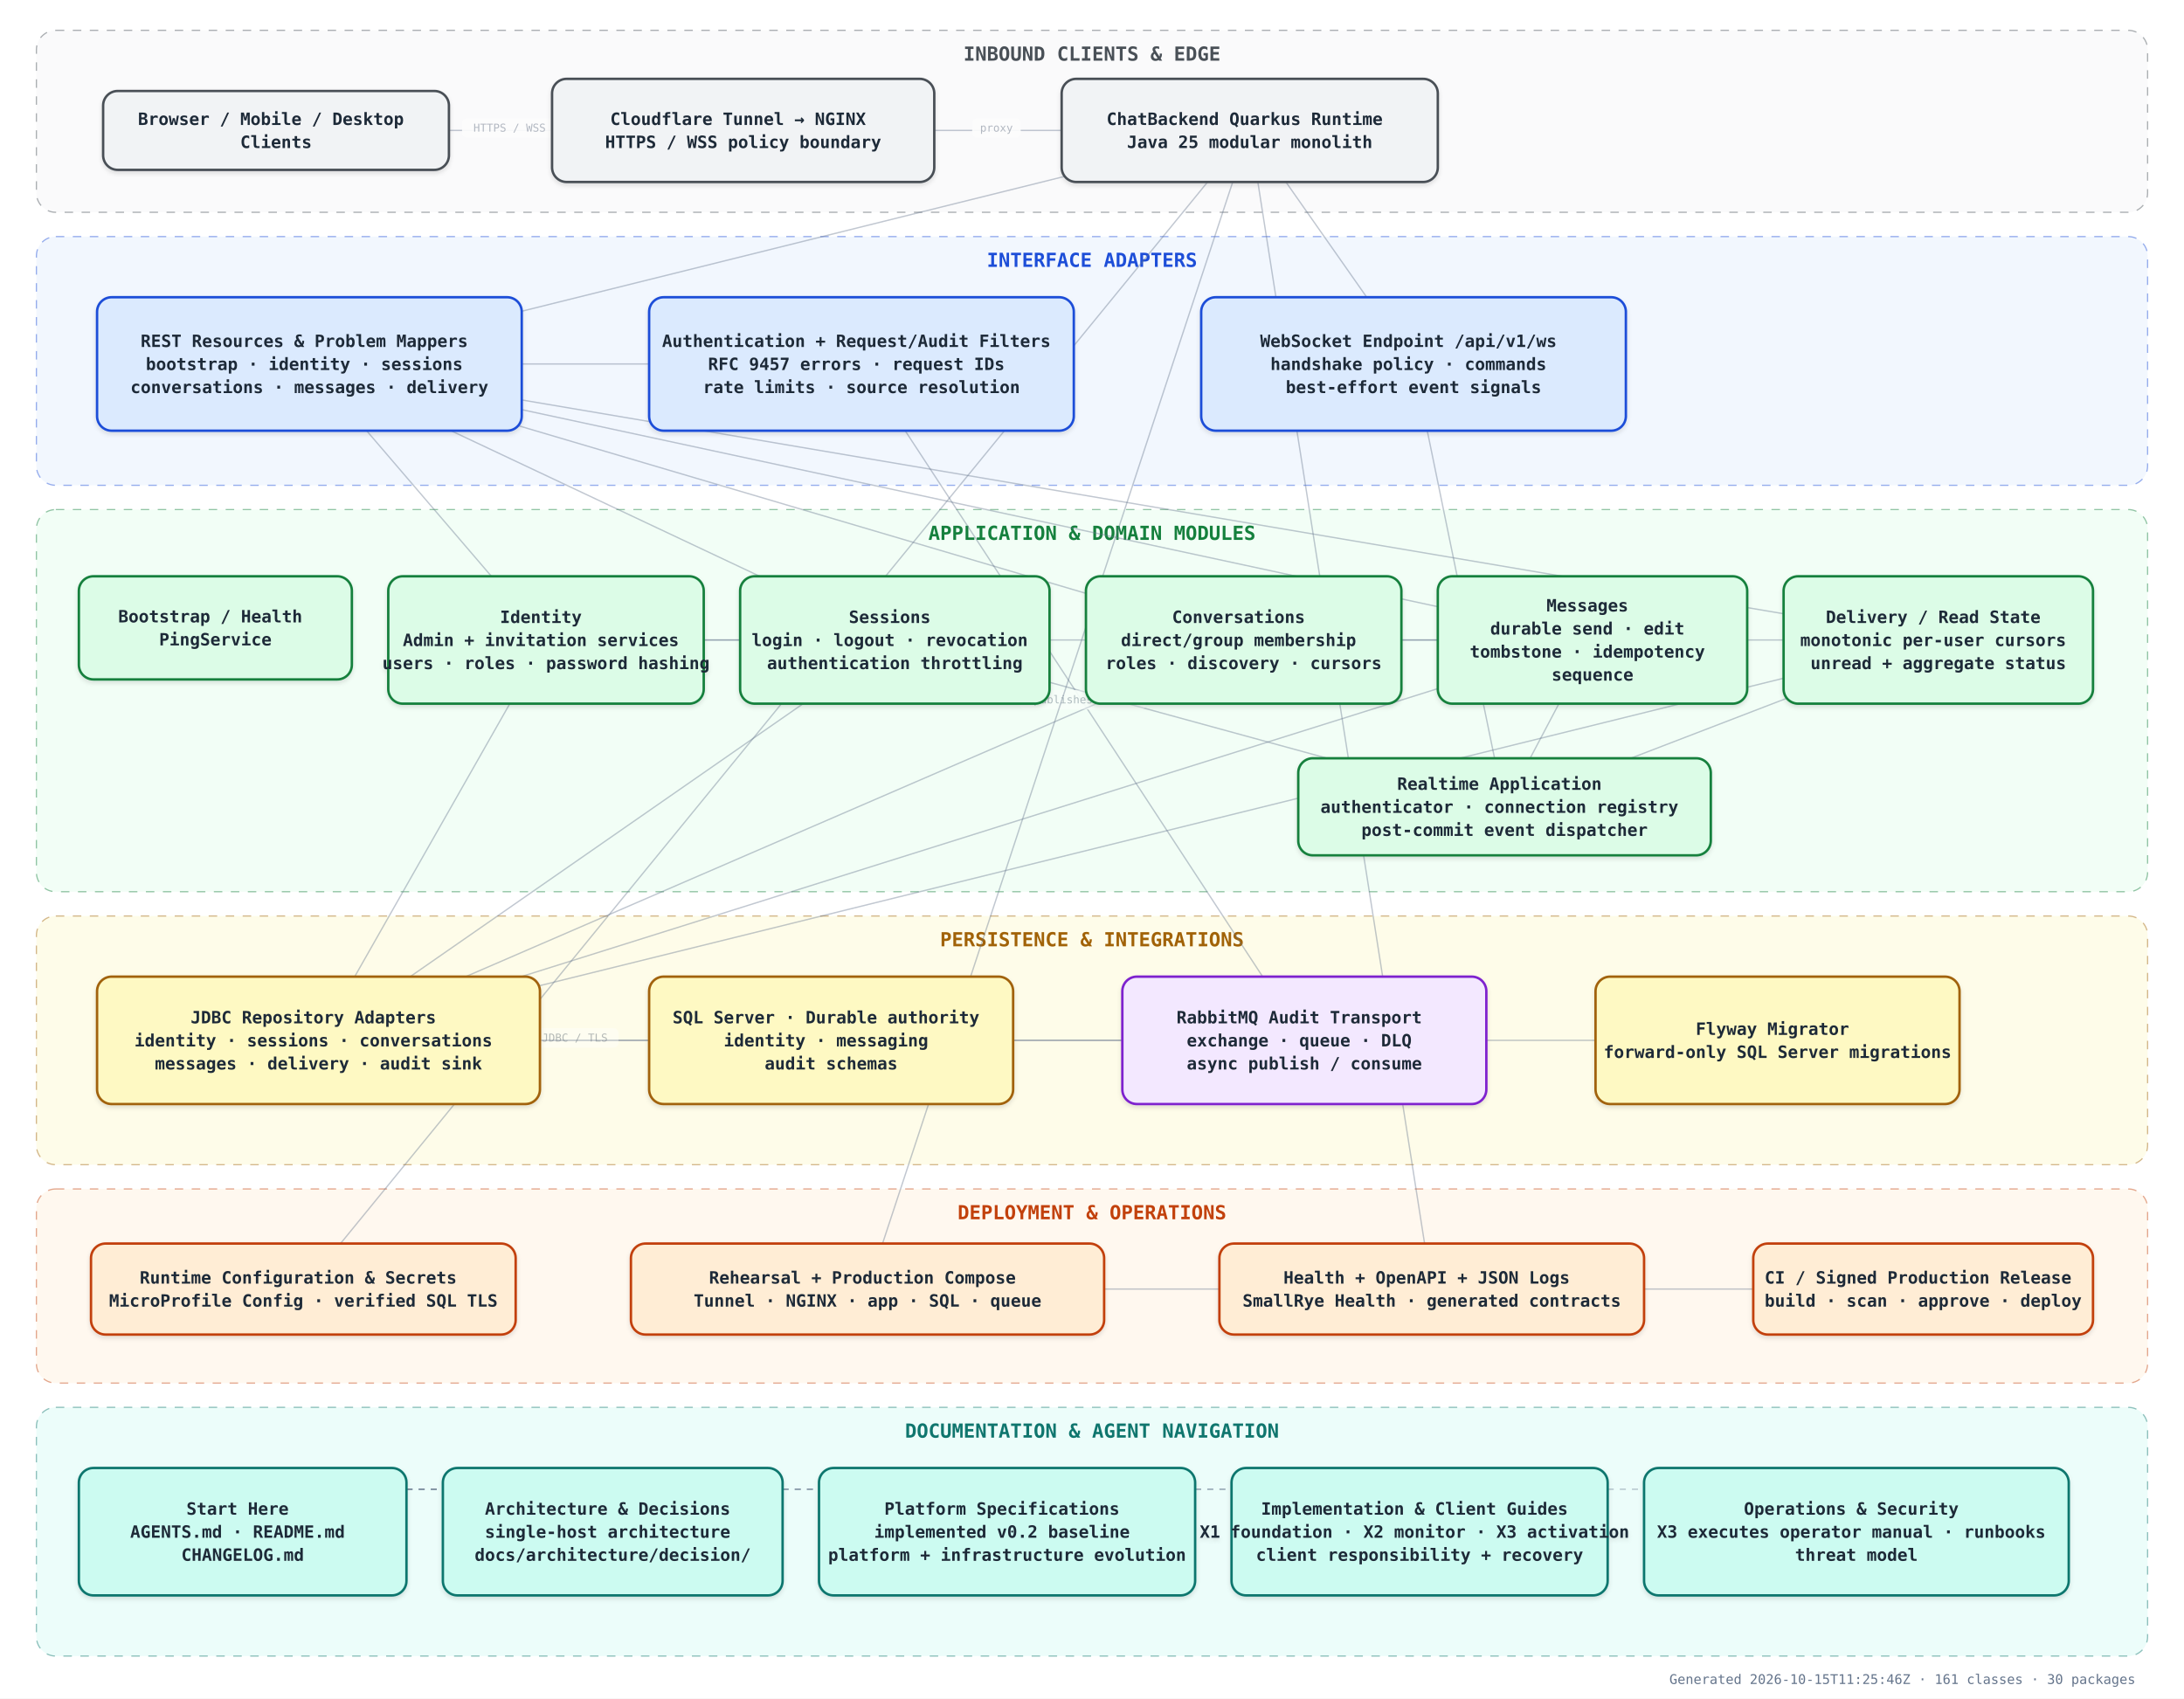
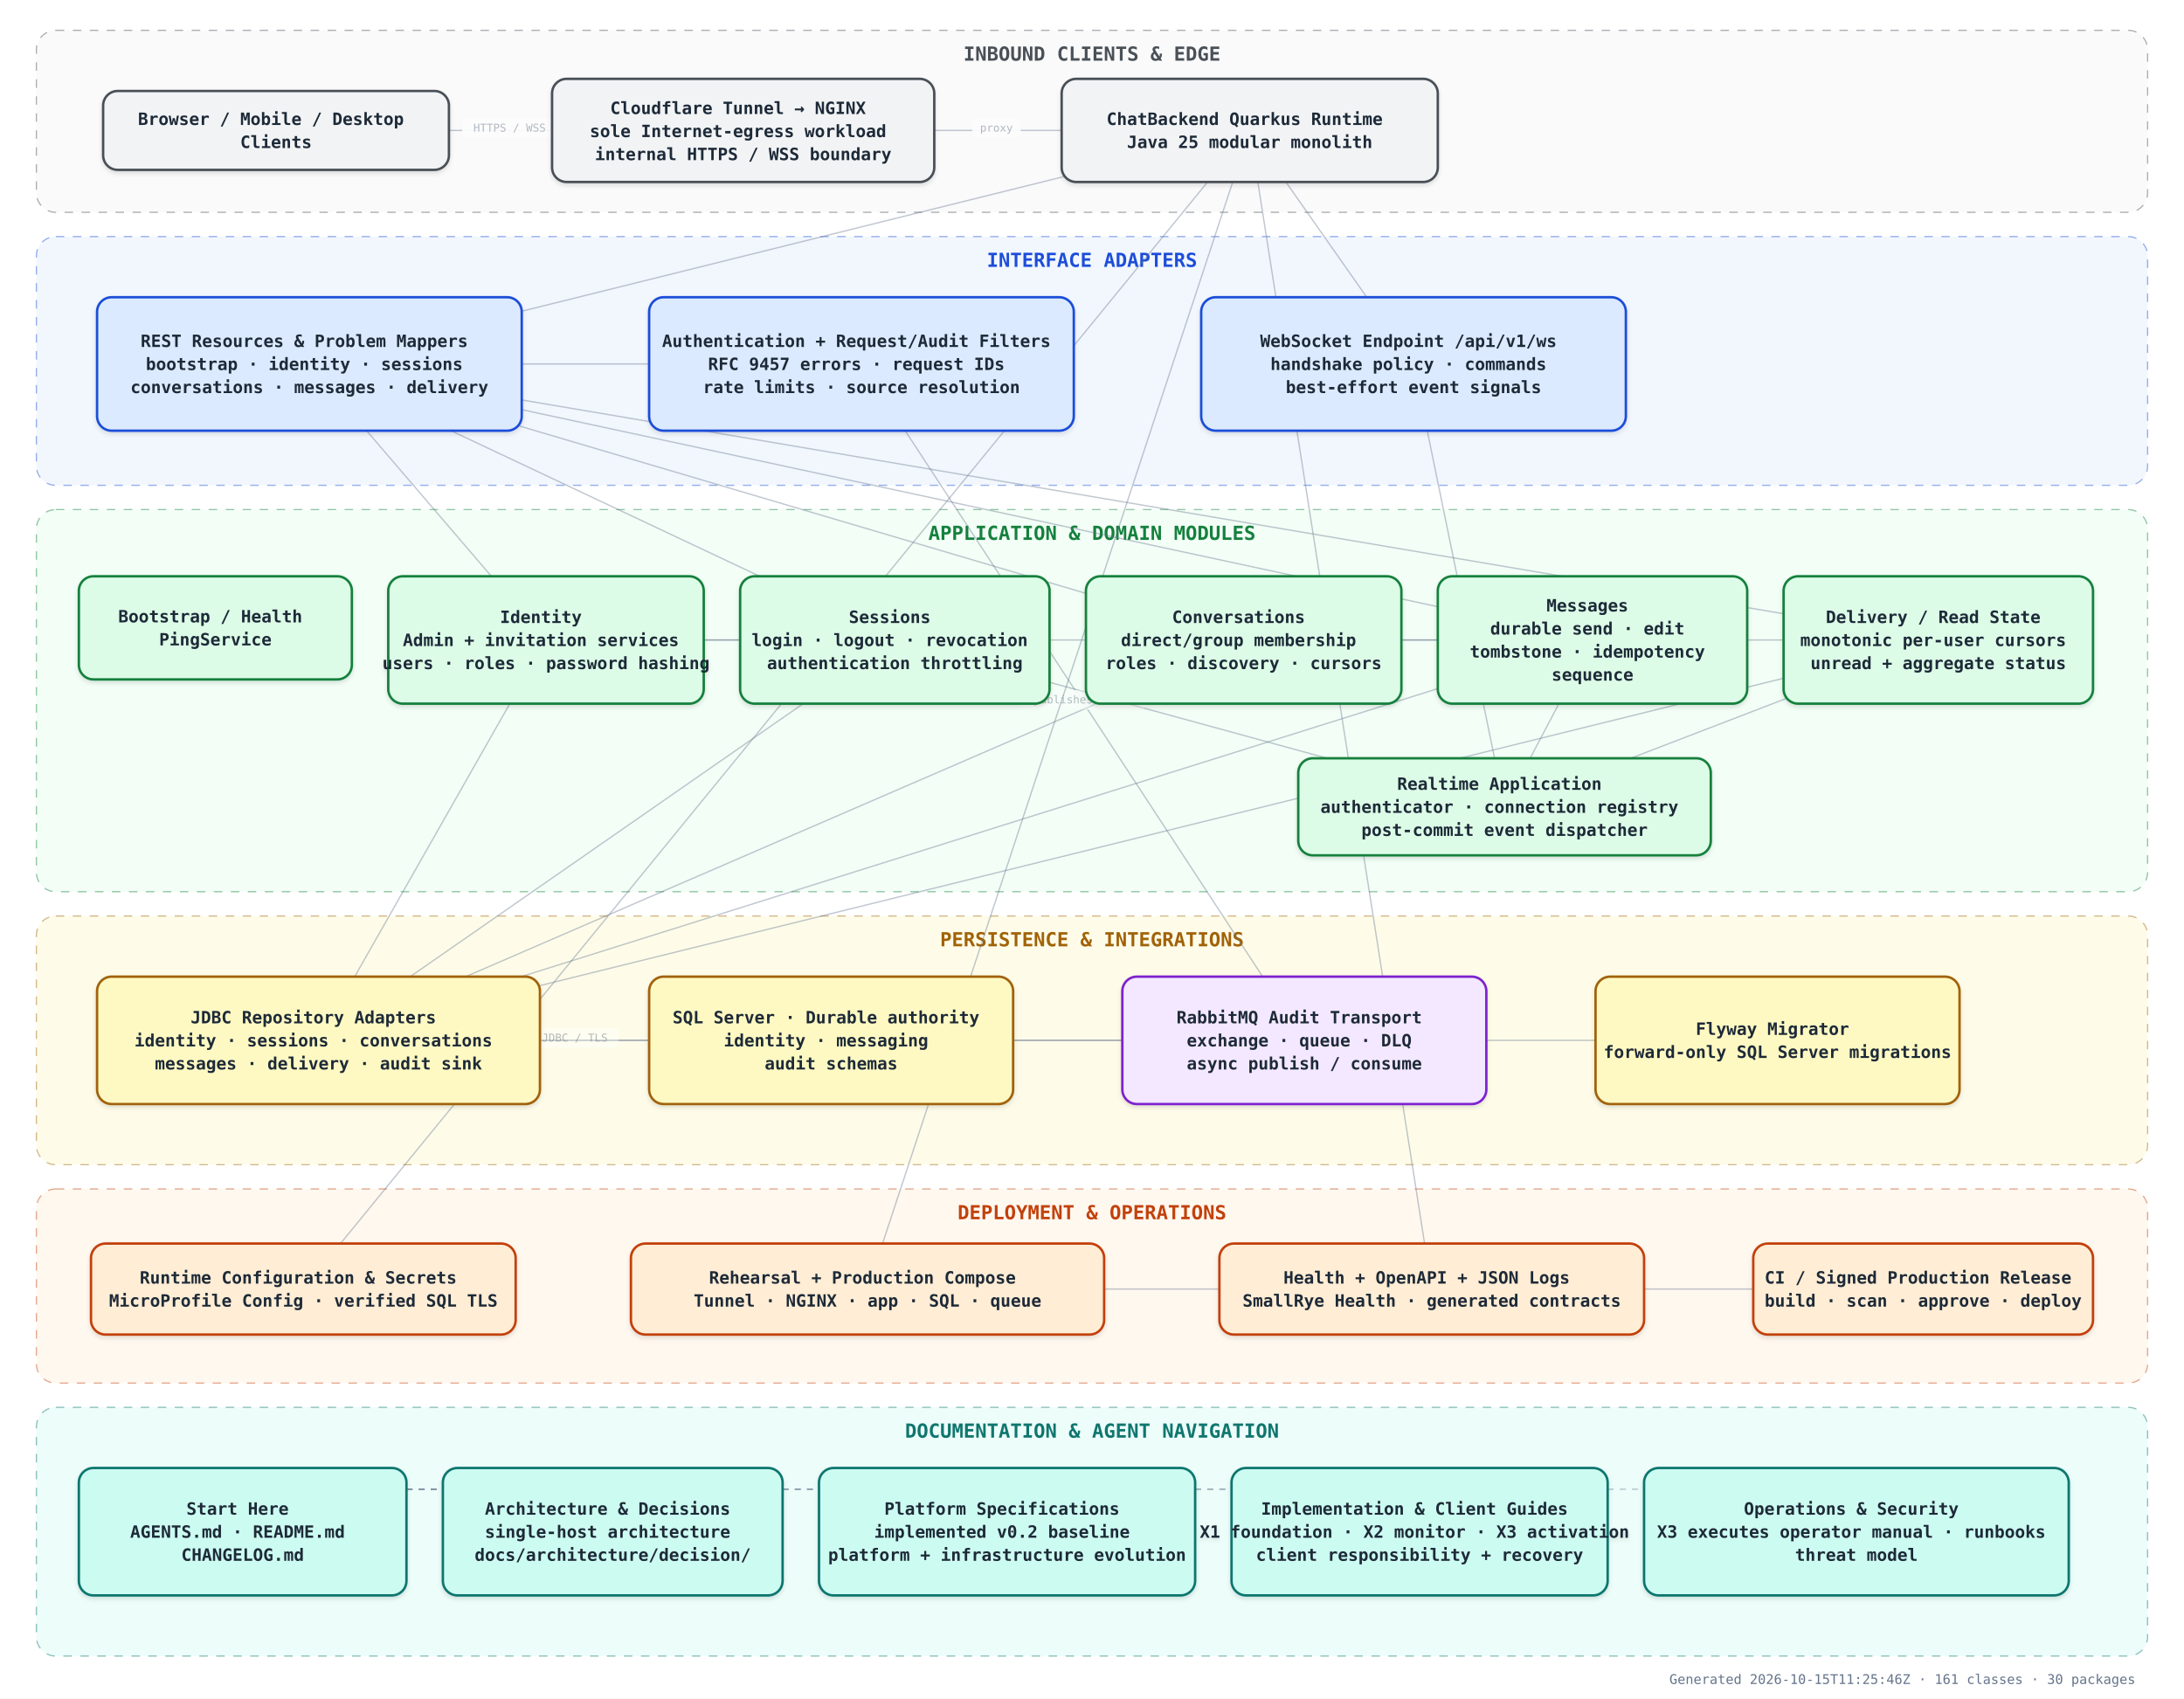
<svg xmlns="http://www.w3.org/2000/svg" width="1800" height="1400" viewBox="0 0 1800 1400" role="img" aria-labelledby="title desc">
  <defs>
    <marker id="arrow" viewBox="0 0 10 10" refX="9" refY="5" markerWidth="7" markerHeight="7" orient="auto-start-reverse">
      <path d="M 0 0 L 10 5 L 0 10 z" fill="#64748b" />
    </marker>
    <filter id="shadow">
      <feDropShadow dx="0" dy="2" stdDeviation="2" flood-opacity="0.12" />
    </filter>
  </defs>
  <rect width="1800" height="1400" fill="#ffffff" />
  <g>
    <rect x="30" y="25" width="1740" height="150" rx="16" fill="#f1f3f5" fill-opacity=".36" stroke="#495057" stroke-opacity=".45" stroke-dasharray="7 7" />
    <text x="900" y="50" text-anchor="middle" font-family="ui-monospace, SFMono-Regular, Menlo, monospace" font-size="16" font-weight="700" fill="#495057">
      <tspan x="900" dy="0">INBOUND CLIENTS &amp; EDGE</tspan>
    </text>
  </g>
  <g>
    <rect x="30" y="195" width="1740" height="205" rx="16" fill="#dbeafe" fill-opacity=".36" stroke="#1d4ed8" stroke-opacity=".45" stroke-dasharray="7 7" />
    <text x="900" y="220" text-anchor="middle" font-family="ui-monospace, SFMono-Regular, Menlo, monospace" font-size="16" font-weight="700" fill="#1d4ed8">
      <tspan x="900" dy="0">INTERFACE ADAPTERS</tspan>
    </text>
  </g>
  <g>
    <rect x="30" y="420" width="1740" height="315" rx="16" fill="#dcfce7" fill-opacity=".36" stroke="#15803d" stroke-opacity=".45" stroke-dasharray="7 7" />
    <text x="900" y="445" text-anchor="middle" font-family="ui-monospace, SFMono-Regular, Menlo, monospace" font-size="16" font-weight="700" fill="#15803d">
      <tspan x="900" dy="0">APPLICATION &amp; DOMAIN MODULES</tspan>
    </text>
  </g>
  <g>
    <rect x="30" y="755" width="1740" height="205" rx="16" fill="#fef9c3" fill-opacity=".36" stroke="#a16207" stroke-opacity=".45" stroke-dasharray="7 7" />
    <text x="900" y="780" text-anchor="middle" font-family="ui-monospace, SFMono-Regular, Menlo, monospace" font-size="16" font-weight="700" fill="#a16207">
      <tspan x="900" dy="0">PERSISTENCE &amp; INTEGRATIONS</tspan>
    </text>
  </g>
  <g>
    <rect x="30" y="980" width="1740" height="160" rx="16" fill="#ffedd5" fill-opacity=".36" stroke="#c2410c" stroke-opacity=".45" stroke-dasharray="7 7" />
    <text x="900" y="1005" text-anchor="middle" font-family="ui-monospace, SFMono-Regular, Menlo, monospace" font-size="16" font-weight="700" fill="#c2410c">
      <tspan x="900" dy="0">DEPLOYMENT &amp; OPERATIONS</tspan>
    </text>
  </g>
  <g>
    <rect x="30" y="1160" width="1740" height="205" rx="16" fill="#ccfbf1" fill-opacity=".36" stroke="#0f766e" stroke-opacity=".45" stroke-dasharray="7 7" />
    <text x="900" y="1185" text-anchor="middle" font-family="ui-monospace, SFMono-Regular, Menlo, monospace" font-size="16" font-weight="700" fill="#0f766e">
      <tspan x="900" dy="0">DOCUMENTATION &amp; AGENT NAVIGATION</tspan>
    </text>
  </g>
  <g opacity=".4">
    <path d="M 227.5 107.5 L 612.5 107.5" fill="none" stroke="#64748b" stroke-width="1.1" marker-end="url(#arrow)" />
    <rect x="380.8" y="97.5" width="78.4" height="16" rx="4" fill="white" fill-opacity=".92" />
    <text x="420" y="108.5" text-anchor="middle" font-family="ui-monospace, monospace" font-size="9" fill="#475569">HTTPS / WSS</text>
  </g>
  <g opacity=".4">
    <path d="M 612.5 107.5 L 1030 107.5" fill="none" stroke="#64748b" stroke-width="1.1" marker-end="url(#arrow)" />
    <rect x="801.25" y="97.5" width="40" height="16" rx="4" fill="white" fill-opacity=".92" />
    <text x="821.25" y="108.5" text-anchor="middle" font-family="ui-monospace, monospace" font-size="9" fill="#475569">proxy</text>
  </g>
  <g opacity=".4">
    <path d="M 1030 107.5 L 255 300" fill="none" stroke="#64748b" stroke-width="1.1" marker-end="url(#arrow)" />
  </g>
  <g opacity=".4">
    <path d="M 1030 107.5 L 1165 300" fill="none" stroke="#64748b" stroke-width="1.1" marker-end="url(#arrow)" />
  </g>
  <g opacity=".4">
    <path d="M 255 300 L 710 300" fill="none" stroke="#64748b" stroke-width="1.1" marker-end="url(#arrow)" />
  </g>
  <g opacity=".4">
    <path d="M 255 300 L 450 527.5" fill="none" stroke="#64748b" stroke-width="1.1" marker-end="url(#arrow)" />
  </g>
  <g opacity=".4">
    <path d="M 255 300 L 737.5 527.5" fill="none" stroke="#64748b" stroke-width="1.1" marker-end="url(#arrow)" />
  </g>
  <g opacity=".4">
    <path d="M 255 300 L 1025 527.5" fill="none" stroke="#64748b" stroke-width="1.1" marker-end="url(#arrow)" />
  </g>
  <g opacity=".4">
    <path d="M 255 300 L 1312.5 527.5" fill="none" stroke="#64748b" stroke-width="1.1" marker-end="url(#arrow)" />
  </g>
  <g opacity=".4">
    <path d="M 255 300 L 1597.5 527.5" fill="none" stroke="#64748b" stroke-width="1.1" marker-end="url(#arrow)" />
  </g>
  <g opacity=".4">
    <path d="M 1165 300 L 1240 665" fill="none" stroke="#64748b" stroke-width="1.1" marker-end="url(#arrow)" />
  </g>
  <g opacity=".4">
    <path d="M 737.5 527.5 L 450 527.5" fill="none" stroke="#64748b" stroke-width="1.1" marker-end="url(#arrow)" />
  </g>
  <g opacity=".4">
    <path d="M 1025 527.5 L 450 527.5" fill="none" stroke="#64748b" stroke-width="1.1" marker-end="url(#arrow)" />
  </g>
  <g opacity=".4">
    <path d="M 1312.5 527.5 L 1025 527.5" fill="none" stroke="#64748b" stroke-width="1.1" marker-end="url(#arrow)" />
  </g>
  <g opacity=".4">
    <path d="M 1597.5 527.5 L 1025 527.5" fill="none" stroke="#64748b" stroke-width="1.1" marker-end="url(#arrow)" />
  </g>
  <g opacity=".4">
    <path d="M 1312.5 527.5 L 1240 665" fill="none" stroke="#64748b" stroke-width="1.1" marker-end="url(#arrow)" />
  </g>
  <g opacity=".4">
    <path d="M 1597.5 527.5 L 1240 665" fill="none" stroke="#64748b" stroke-width="1.1" marker-end="url(#arrow)" />
  </g>
  <g opacity=".4">
    <path d="M 737.5 527.5 L 1240 665" fill="none" stroke="#64748b" stroke-width="1.1" marker-end="url(#arrow)" />
  </g>
  <g opacity=".4">
    <path d="M 450 527.5 L 262.5 857.5" fill="none" stroke="#64748b" stroke-width="1.1" marker-end="url(#arrow)" />
  </g>
  <g opacity=".4">
    <path d="M 737.5 527.5 L 262.5 857.5" fill="none" stroke="#64748b" stroke-width="1.1" marker-end="url(#arrow)" />
  </g>
  <g opacity=".4">
    <path d="M 1025 527.5 L 262.5 857.5" fill="none" stroke="#64748b" stroke-width="1.1" marker-end="url(#arrow)" />
  </g>
  <g opacity=".4">
    <path d="M 1312.5 527.5 L 262.5 857.5" fill="none" stroke="#64748b" stroke-width="1.1" marker-end="url(#arrow)" />
  </g>
  <g opacity=".4">
    <path d="M 1597.5 527.5 L 262.5 857.5" fill="none" stroke="#64748b" stroke-width="1.1" marker-end="url(#arrow)" />
  </g>
  <g opacity=".4">
    <path d="M 262.5 857.5 L 685 857.5" fill="none" stroke="#64748b" stroke-width="1.1" marker-end="url(#arrow)" />
    <rect x="437.75" y="847.5" width="72" height="16" rx="4" fill="white" fill-opacity=".92" />
    <text x="473.75" y="858.5" text-anchor="middle" font-family="ui-monospace, monospace" font-size="9" fill="#475569">JDBC / TLS</text>
  </g>
  <g opacity=".4">
    <path d="M 710 300 L 1075 857.5" fill="none" stroke="#64748b" stroke-width="1.1" marker-end="url(#arrow)" />
    <rect x="840.5" y="568.75" width="104" height="16" rx="4" fill="white" fill-opacity=".92" />
    <text x="892.5" y="579.75" text-anchor="middle" font-family="ui-monospace, monospace" font-size="9" fill="#475569">publishes audit</text>
  </g>
  <g opacity=".4">
    <path d="M 1075 857.5 L 262.5 857.5" fill="none" stroke="#64748b" stroke-width="1.1" marker-end="url(#arrow)" />
    <rect x="639.15" y="847.5" width="59.2" height="16" rx="4" fill="white" fill-opacity=".92" />
    <text x="668.75" y="858.5" text-anchor="middle" font-family="ui-monospace, monospace" font-size="9" fill="#475569">consumes</text>
  </g>
  <g opacity=".4">
    <path d="M 1465 857.5 L 685 857.5" fill="none" stroke="#64748b" stroke-width="1.1" marker-end="url(#arrow)" />
    <rect x="1045.4" y="847.5" width="59.2" height="16" rx="4" fill="white" fill-opacity=".92" />
    <text x="1075" y="858.5" text-anchor="middle" font-family="ui-monospace, monospace" font-size="9" fill="#475569">migrates</text>
  </g>
  <g opacity=".4">
    <path d="M 250 1062.5 L 1030 107.5" fill="none" stroke="#64748b" stroke-width="1.1" marker-end="url(#arrow)" />
  </g>
  <g opacity=".4">
    <path d="M 715 1062.5 L 1030 107.5" fill="none" stroke="#64748b" stroke-width="1.1" marker-end="url(#arrow)" />
  </g>
  <g opacity=".4">
    <path d="M 1180 1062.5 L 1030 107.5" fill="none" stroke="#64748b" stroke-width="1.1" marker-end="url(#arrow)" />
  </g>
  <g opacity=".4">
    <path d="M 1585 1062.5 L 715 1062.5" fill="none" stroke="#64748b" stroke-width="1.1" marker-end="url(#arrow)" />
  </g>
  <g opacity=".4">
    <path d="M 200 1262.5 L 200 1227.5 L 505 1227.5 L 505 1262.5" fill="none" stroke="#64748b" stroke-width="1.1" stroke-dasharray="5 5" marker-end="url(#arrow)" />
  </g>
  <g opacity=".4">
    <path d="M 200 1262.5 L 200 1227.5 L 830 1227.5 L 830 1262.5" fill="none" stroke="#64748b" stroke-width="1.1" stroke-dasharray="5 5" marker-end="url(#arrow)" />
  </g>
  <g opacity=".4">
    <path d="M 200 1262.5 L 200 1227.5 L 1170 1227.5 L 1170 1262.5" fill="none" stroke="#64748b" stroke-width="1.1" stroke-dasharray="5 5" marker-end="url(#arrow)" />
  </g>
  <g opacity=".4">
    <path d="M 200 1262.5 L 200 1227.5 L 1530 1227.5 L 1530 1262.5" fill="none" stroke="#64748b" stroke-width="1.1" stroke-dasharray="5 5" marker-end="url(#arrow)" />
  </g>
  <g filter="url(#shadow)">
    <rect x="85" y="75" width="285" height="65" rx="12" fill="#f1f3f5" stroke="#495057" stroke-width="2" />
    <text x="227.5" y="103" text-anchor="middle" font-family="ui-monospace, SFMono-Regular, Menlo, monospace" font-size="14" font-weight="600" fill="#1f2937">
      <tspan x="227.5" dy="0">Browser / Mobile / Desktop</tspan>
      <tspan x="227.5" dy="19">Clients</tspan>
    </text>
  </g>
  <g filter="url(#shadow)">
    <rect x="455" y="65" width="315" height="85" rx="12" fill="#f1f3f5" stroke="#495057" stroke-width="2" />
-     <text x="612.5" y="103" text-anchor="middle" font-family="ui-monospace, SFMono-Regular, Menlo, monospace" font-size="14" font-weight="600" fill="#1f2937">
+     <text x="612.5" y="94" text-anchor="middle" font-family="ui-monospace, SFMono-Regular, Menlo, monospace" font-size="14" font-weight="600" fill="#1f2937">
      <tspan x="612.5" dy="0">Cloudflare Tunnel → NGINX</tspan>
-       <tspan x="612.5" dy="19">HTTPS / WSS policy boundary</tspan>
+       <tspan x="612.5" dy="19">sole Internet-egress workload</tspan>
+       <tspan x="612.5" dy="19">internal HTTPS / WSS boundary</tspan>
    </text>
  </g>
  <g filter="url(#shadow)">
    <rect x="875" y="65" width="310" height="85" rx="12" fill="#f1f3f5" stroke="#495057" stroke-width="2" />
    <text x="1030" y="103" text-anchor="middle" font-family="ui-monospace, SFMono-Regular, Menlo, monospace" font-size="14" font-weight="600" fill="#1f2937">
      <tspan x="1030" dy="0">ChatBackend Quarkus Runtime</tspan>
      <tspan x="1030" dy="19">Java 25 modular monolith</tspan>
    </text>
  </g>
  <g filter="url(#shadow)">
    <rect x="80" y="245" width="350" height="110" rx="12" fill="#dbeafe" stroke="#1d4ed8" stroke-width="2" />
    <text x="255" y="286" text-anchor="middle" font-family="ui-monospace, SFMono-Regular, Menlo, monospace" font-size="14" font-weight="600" fill="#1f2937">
      <tspan x="255" dy="0">REST Resources &amp; Problem Mappers</tspan>
      <tspan x="255" dy="19">bootstrap · identity · sessions</tspan>
      <tspan x="255" dy="19">conversations · messages · delivery</tspan>
    </text>
  </g>
  <g filter="url(#shadow)">
    <rect x="535" y="245" width="350" height="110" rx="12" fill="#dbeafe" stroke="#1d4ed8" stroke-width="2" />
    <text x="710" y="286" text-anchor="middle" font-family="ui-monospace, SFMono-Regular, Menlo, monospace" font-size="14" font-weight="600" fill="#1f2937">
      <tspan x="710" dy="0">Authentication + Request/Audit Filters</tspan>
      <tspan x="710" dy="19">RFC 9457 errors · request IDs</tspan>
      <tspan x="710" dy="19">rate limits · source resolution</tspan>
    </text>
  </g>
  <g filter="url(#shadow)">
    <rect x="990" y="245" width="350" height="110" rx="12" fill="#dbeafe" stroke="#1d4ed8" stroke-width="2" />
    <text x="1165" y="286" text-anchor="middle" font-family="ui-monospace, SFMono-Regular, Menlo, monospace" font-size="14" font-weight="600" fill="#1f2937">
      <tspan x="1165" dy="0">WebSocket Endpoint /api/v1/ws</tspan>
      <tspan x="1165" dy="19">handshake policy · commands</tspan>
      <tspan x="1165" dy="19">best-effort event signals</tspan>
    </text>
  </g>
  <g filter="url(#shadow)">
    <rect x="65" y="475" width="225" height="85" rx="12" fill="#dcfce7" stroke="#15803d" stroke-width="2" />
    <text x="177.5" y="513" text-anchor="middle" font-family="ui-monospace, SFMono-Regular, Menlo, monospace" font-size="14" font-weight="600" fill="#1f2937">
      <tspan x="177.5" dy="0">Bootstrap / Health</tspan>
      <tspan x="177.5" dy="19">PingService</tspan>
    </text>
  </g>
  <g filter="url(#shadow)">
    <rect x="320" y="475" width="260" height="105" rx="12" fill="#dcfce7" stroke="#15803d" stroke-width="2" />
    <text x="450" y="513.5" text-anchor="middle" font-family="ui-monospace, SFMono-Regular, Menlo, monospace" font-size="14" font-weight="600" fill="#1f2937">
      <tspan x="450" dy="0">Identity</tspan>
      <tspan x="450" dy="19">Admin + invitation services</tspan>
      <tspan x="450" dy="19">users · roles · password hashing</tspan>
    </text>
  </g>
  <g filter="url(#shadow)">
    <rect x="610" y="475" width="255" height="105" rx="12" fill="#dcfce7" stroke="#15803d" stroke-width="2" />
    <text x="737.5" y="513.5" text-anchor="middle" font-family="ui-monospace, SFMono-Regular, Menlo, monospace" font-size="14" font-weight="600" fill="#1f2937">
      <tspan x="737.5" dy="0">Sessions</tspan>
      <tspan x="737.5" dy="19">login · logout · revocation</tspan>
      <tspan x="737.5" dy="19">authentication throttling</tspan>
    </text>
  </g>
  <g filter="url(#shadow)">
    <rect x="895" y="475" width="260" height="105" rx="12" fill="#dcfce7" stroke="#15803d" stroke-width="2" />
    <text x="1025" y="513.5" text-anchor="middle" font-family="ui-monospace, SFMono-Regular, Menlo, monospace" font-size="14" font-weight="600" fill="#1f2937">
      <tspan x="1025" dy="0">Conversations</tspan>
      <tspan x="1025" dy="19">direct/group membership</tspan>
      <tspan x="1025" dy="19">roles · discovery · cursors</tspan>
    </text>
  </g>
  <g filter="url(#shadow)">
    <rect x="1185" y="475" width="255" height="105" rx="12" fill="#dcfce7" stroke="#15803d" stroke-width="2" />
    <text x="1312.5" y="504" text-anchor="middle" font-family="ui-monospace, SFMono-Regular, Menlo, monospace" font-size="14" font-weight="600" fill="#1f2937">
      <tspan x="1312.5" dy="0">Messages</tspan>
      <tspan x="1312.5" dy="19">durable send · edit</tspan>
      <tspan x="1312.5" dy="19">tombstone · idempotency</tspan>
      <tspan x="1312.5" dy="19">sequence</tspan>
    </text>
  </g>
  <g filter="url(#shadow)">
    <rect x="1470" y="475" width="255" height="105" rx="12" fill="#dcfce7" stroke="#15803d" stroke-width="2" />
    <text x="1597.5" y="513.5" text-anchor="middle" font-family="ui-monospace, SFMono-Regular, Menlo, monospace" font-size="14" font-weight="600" fill="#1f2937">
      <tspan x="1597.5" dy="0">Delivery / Read State</tspan>
      <tspan x="1597.5" dy="19">monotonic per-user cursors</tspan>
      <tspan x="1597.5" dy="19">unread + aggregate status</tspan>
    </text>
  </g>
  <g filter="url(#shadow)">
    <rect x="1070" y="625" width="340" height="80" rx="12" fill="#dcfce7" stroke="#15803d" stroke-width="2" />
    <text x="1240" y="651" text-anchor="middle" font-family="ui-monospace, SFMono-Regular, Menlo, monospace" font-size="14" font-weight="600" fill="#1f2937">
      <tspan x="1240" dy="0">Realtime Application</tspan>
      <tspan x="1240" dy="19">authenticator · connection registry</tspan>
      <tspan x="1240" dy="19">post-commit event dispatcher</tspan>
    </text>
  </g>
  <g filter="url(#shadow)">
    <rect x="80" y="805" width="365" height="105" rx="12" fill="#fef9c3" stroke="#a16207" stroke-width="2" />
    <text x="262.5" y="843.5" text-anchor="middle" font-family="ui-monospace, SFMono-Regular, Menlo, monospace" font-size="14" font-weight="600" fill="#1f2937">
      <tspan x="262.5" dy="0">JDBC Repository Adapters</tspan>
      <tspan x="262.5" dy="19">identity · sessions · conversations</tspan>
      <tspan x="262.5" dy="19">messages · delivery · audit sink</tspan>
    </text>
  </g>
  <g filter="url(#shadow)">
    <rect x="535" y="805" width="300" height="105" rx="12" fill="#fef9c3" stroke="#a16207" stroke-width="2" />
    <text x="685" y="843.5" text-anchor="middle" font-family="ui-monospace, SFMono-Regular, Menlo, monospace" font-size="14" font-weight="600" fill="#1f2937">
      <tspan x="685" dy="0">SQL Server · Durable authority</tspan>
      <tspan x="685" dy="19">identity · messaging</tspan>
      <tspan x="685" dy="19">audit schemas</tspan>
    </text>
  </g>
  <g filter="url(#shadow)">
    <rect x="925" y="805" width="300" height="105" rx="12" fill="#f3e8ff" stroke="#7e22ce" stroke-width="2" />
    <text x="1075" y="843.5" text-anchor="middle" font-family="ui-monospace, SFMono-Regular, Menlo, monospace" font-size="14" font-weight="600" fill="#1f2937">
      <tspan x="1075" dy="0">RabbitMQ Audit Transport</tspan>
      <tspan x="1075" dy="19">exchange · queue · DLQ</tspan>
      <tspan x="1075" dy="19">async publish / consume</tspan>
    </text>
  </g>
  <g filter="url(#shadow)">
    <rect x="1315" y="805" width="300" height="105" rx="12" fill="#fef9c3" stroke="#a16207" stroke-width="2" />
    <text x="1465" y="853" text-anchor="middle" font-family="ui-monospace, SFMono-Regular, Menlo, monospace" font-size="14" font-weight="600" fill="#1f2937">
      <tspan x="1465" dy="0">Flyway Migrator</tspan>
      <tspan x="1465" dy="19">forward-only SQL Server migrations</tspan>
    </text>
  </g>
  <g filter="url(#shadow)">
    <rect x="75" y="1025" width="350" height="75" rx="12" fill="#ffedd5" stroke="#c2410c" stroke-width="2" />
    <text x="250" y="1058" text-anchor="middle" font-family="ui-monospace, SFMono-Regular, Menlo, monospace" font-size="14" font-weight="600" fill="#1f2937">
      <tspan x="250" dy="0">Runtime Configuration &amp; Secrets</tspan>
      <tspan x="250" dy="19">MicroProfile Config · verified SQL TLS</tspan>
    </text>
  </g>
  <g filter="url(#shadow)">
    <rect x="520" y="1025" width="390" height="75" rx="12" fill="#ffedd5" stroke="#c2410c" stroke-width="2" />
    <text x="715" y="1058" text-anchor="middle" font-family="ui-monospace, SFMono-Regular, Menlo, monospace" font-size="14" font-weight="600" fill="#1f2937">
      <tspan x="715" dy="0">Rehearsal + Production Compose</tspan>
      <tspan x="715" dy="19">Tunnel · NGINX · app · SQL · queue</tspan>
    </text>
  </g>
  <g filter="url(#shadow)">
    <rect x="1005" y="1025" width="350" height="75" rx="12" fill="#ffedd5" stroke="#c2410c" stroke-width="2" />
    <text x="1180" y="1058" text-anchor="middle" font-family="ui-monospace, SFMono-Regular, Menlo, monospace" font-size="14" font-weight="600" fill="#1f2937">
      <tspan x="1180" dy="0">Health + OpenAPI + JSON Logs</tspan>
      <tspan x="1180" dy="19">SmallRye Health · generated contracts</tspan>
    </text>
  </g>
  <g filter="url(#shadow)">
    <rect x="1445" y="1025" width="280" height="75" rx="12" fill="#ffedd5" stroke="#c2410c" stroke-width="2" />
    <text x="1585" y="1058" text-anchor="middle" font-family="ui-monospace, SFMono-Regular, Menlo, monospace" font-size="14" font-weight="600" fill="#1f2937">
      <tspan x="1585" dy="0">CI / Signed Production Release</tspan>
      <tspan x="1585" dy="19">build · scan · approve · deploy</tspan>
    </text>
  </g>
  <g filter="url(#shadow)">
    <rect x="65" y="1210" width="270" height="105" rx="12" fill="#ccfbf1" stroke="#0f766e" stroke-width="2" />
    <text x="200" y="1248.5" text-anchor="middle" font-family="ui-monospace, SFMono-Regular, Menlo, monospace" font-size="14" font-weight="600" fill="#1f2937">
      <tspan x="200" dy="0">Start Here</tspan>
      <tspan x="200" dy="19">AGENTS.md · README.md</tspan>
      <tspan x="200" dy="19">CHANGELOG.md</tspan>
    </text>
  </g>
  <g filter="url(#shadow)">
    <rect x="365" y="1210" width="280" height="105" rx="12" fill="#ccfbf1" stroke="#0f766e" stroke-width="2" />
    <text x="505" y="1248.5" text-anchor="middle" font-family="ui-monospace, SFMono-Regular, Menlo, monospace" font-size="14" font-weight="600" fill="#1f2937">
      <tspan x="505" dy="0">Architecture &amp; Decisions</tspan>
      <tspan x="505" dy="19">single-host architecture</tspan>
      <tspan x="505" dy="19">docs/architecture/decision/</tspan>
    </text>
  </g>
  <g filter="url(#shadow)">
    <rect x="675" y="1210" width="310" height="105" rx="12" fill="#ccfbf1" stroke="#0f766e" stroke-width="2" />
    <text x="830" y="1248.5" text-anchor="middle" font-family="ui-monospace, SFMono-Regular, Menlo, monospace" font-size="14" font-weight="600" fill="#1f2937">
      <tspan x="830" dy="0">Platform Specifications</tspan>
      <tspan x="830" dy="19">implemented v0.2 baseline</tspan>
      <tspan x="830" dy="19">platform + infrastructure evolution</tspan>
    </text>
  </g>
  <g filter="url(#shadow)">
    <rect x="1015" y="1210" width="310" height="105" rx="12" fill="#ccfbf1" stroke="#0f766e" stroke-width="2" />
    <text x="1170" y="1248.5" text-anchor="middle" font-family="ui-monospace, SFMono-Regular, Menlo, monospace" font-size="14" font-weight="600" fill="#1f2937">
      <tspan x="1170" dy="0">Implementation &amp; Client Guides</tspan>
      <tspan x="1170" dy="19">X1 foundation · X2 monitor · X3 activation</tspan>
      <tspan x="1170" dy="19">client responsibility + recovery</tspan>
    </text>
  </g>
  <g filter="url(#shadow)">
    <rect x="1355" y="1210" width="350" height="105" rx="12" fill="#ccfbf1" stroke="#0f766e" stroke-width="2" />
    <text x="1530" y="1248.5" text-anchor="middle" font-family="ui-monospace, SFMono-Regular, Menlo, monospace" font-size="14" font-weight="600" fill="#1f2937">
      <tspan x="1530" dy="0">Operations &amp; Security</tspan>
      <tspan x="1530" dy="19">X3 executes operator manual · runbooks</tspan>
      <tspan x="1530" dy="19">threat model</tspan>
    </text>
  </g>
  <text x="1760" y="1388" text-anchor="end" font-family="ui-monospace, monospace" font-size="11" fill="#64748b">Generated 2026-10-15T11:25:46Z · 161 classes · 30 packages</text>
</svg>
